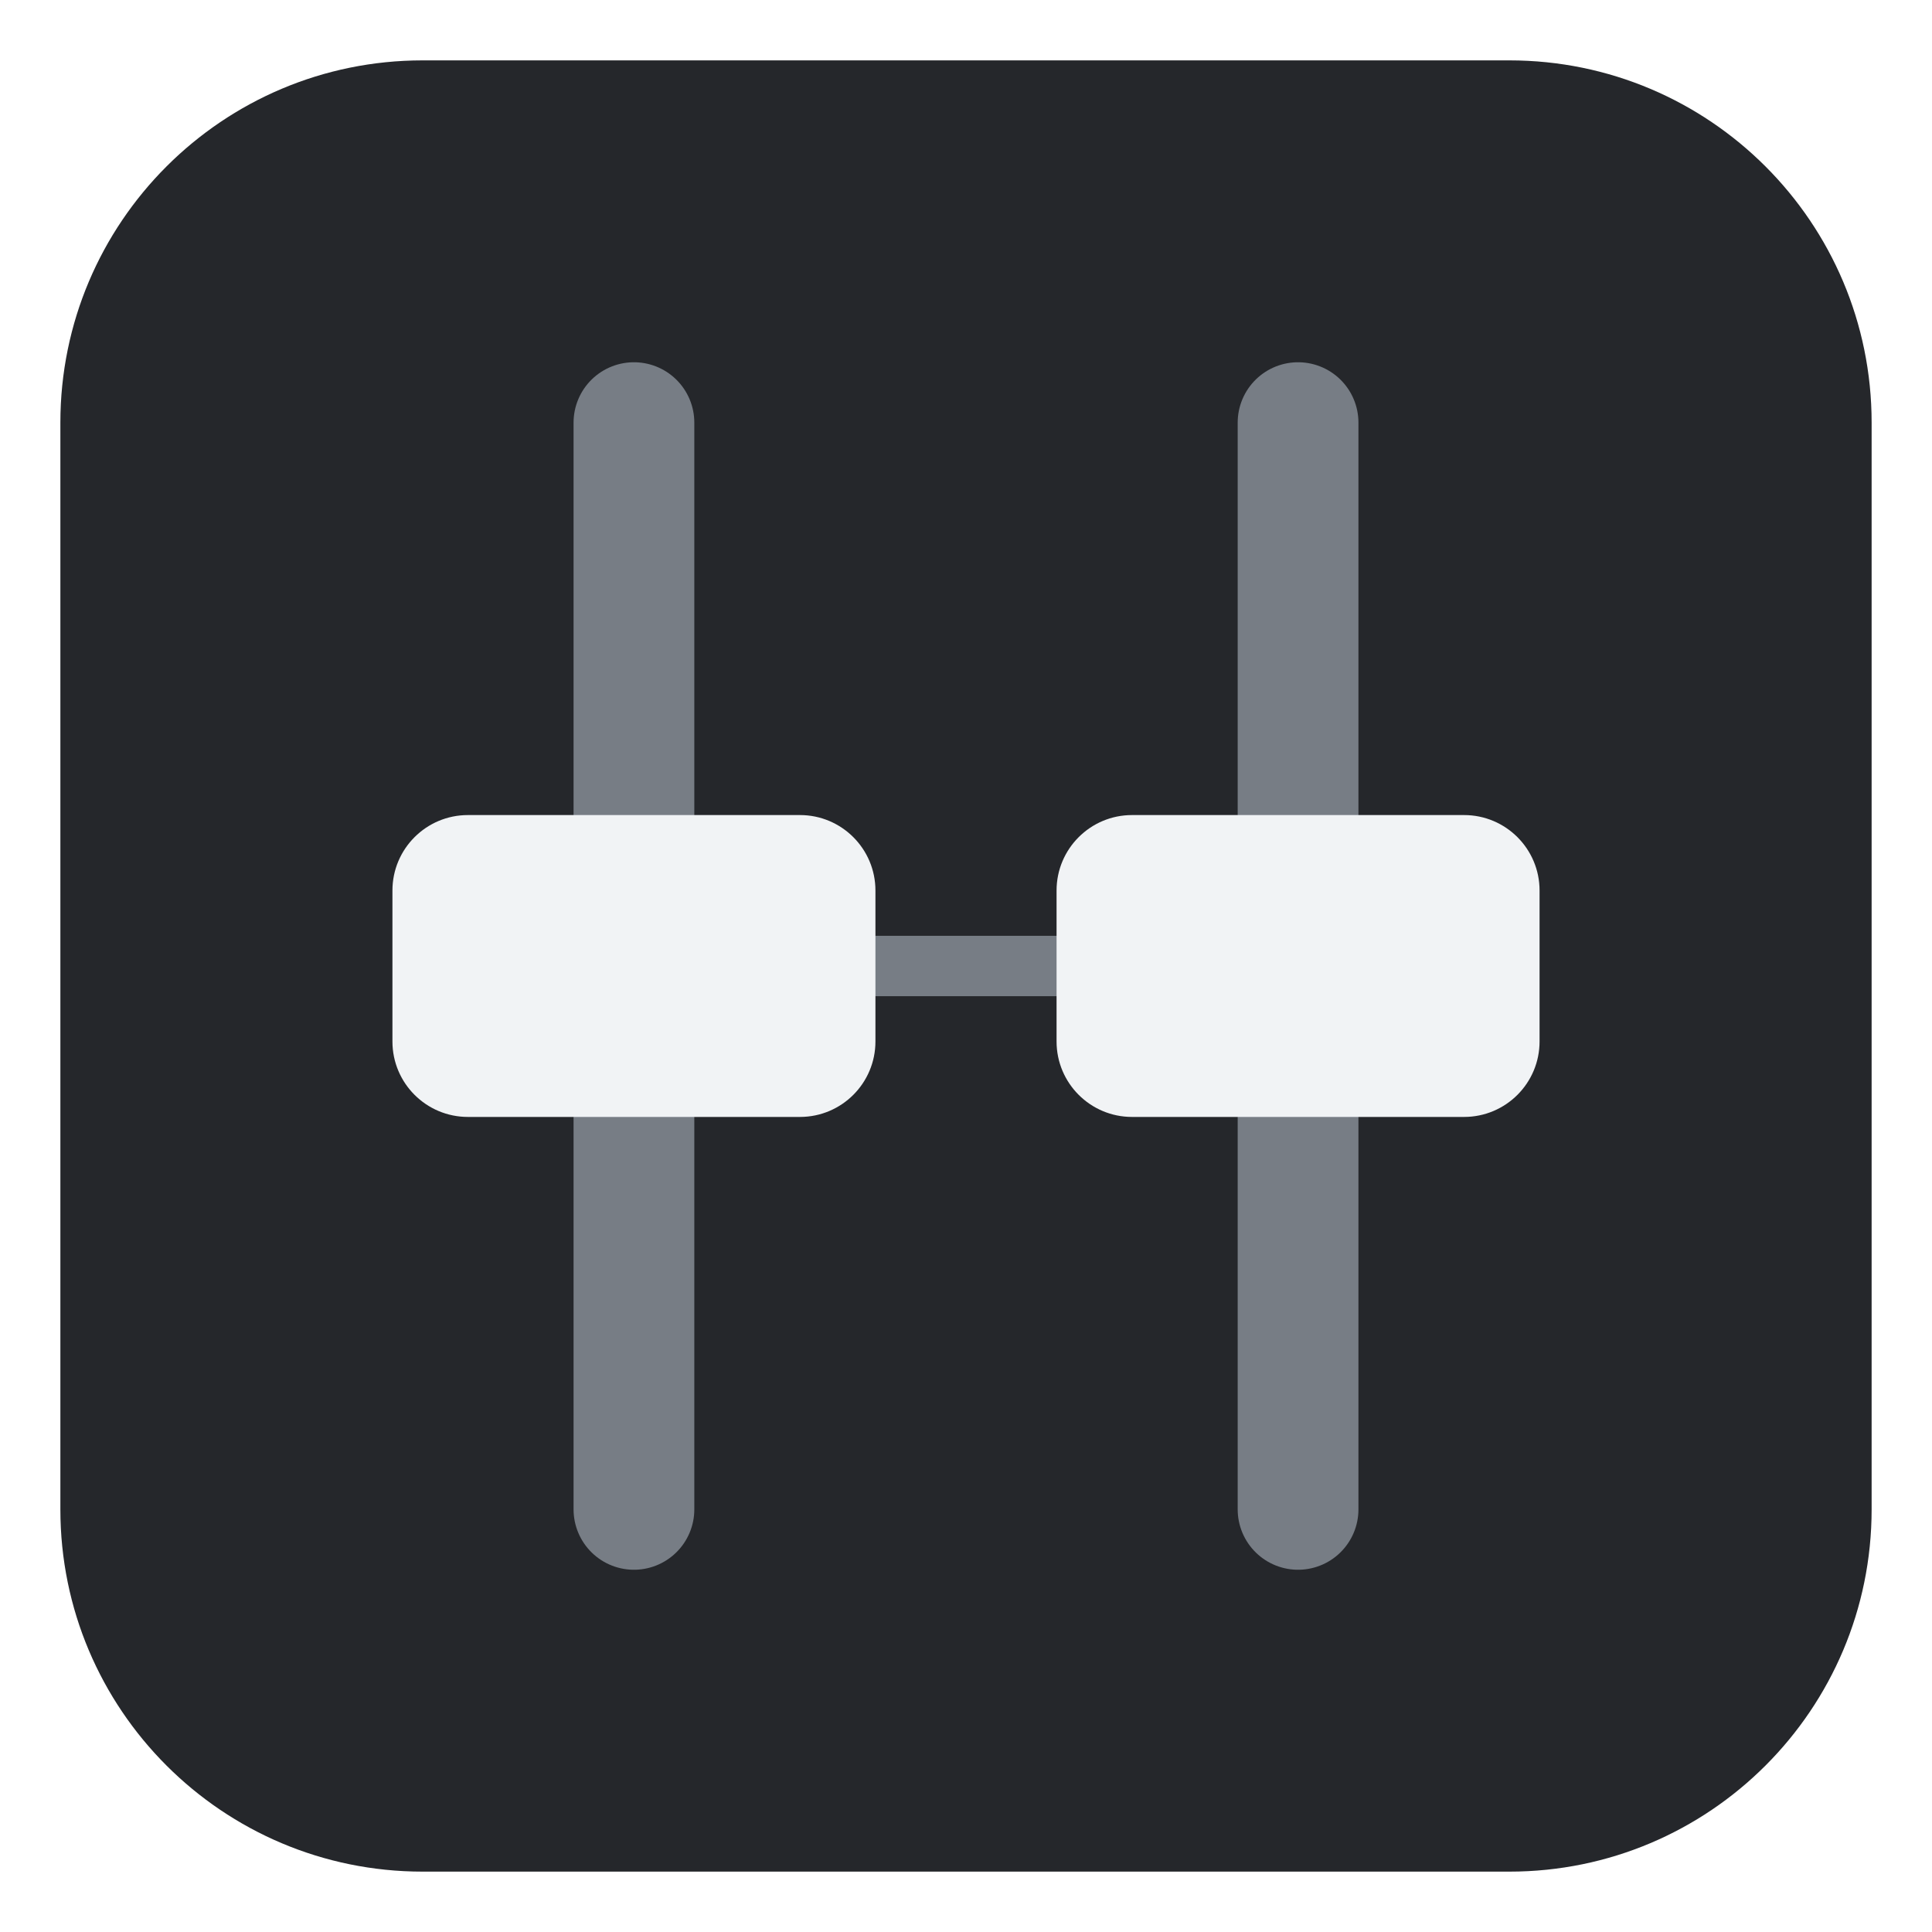
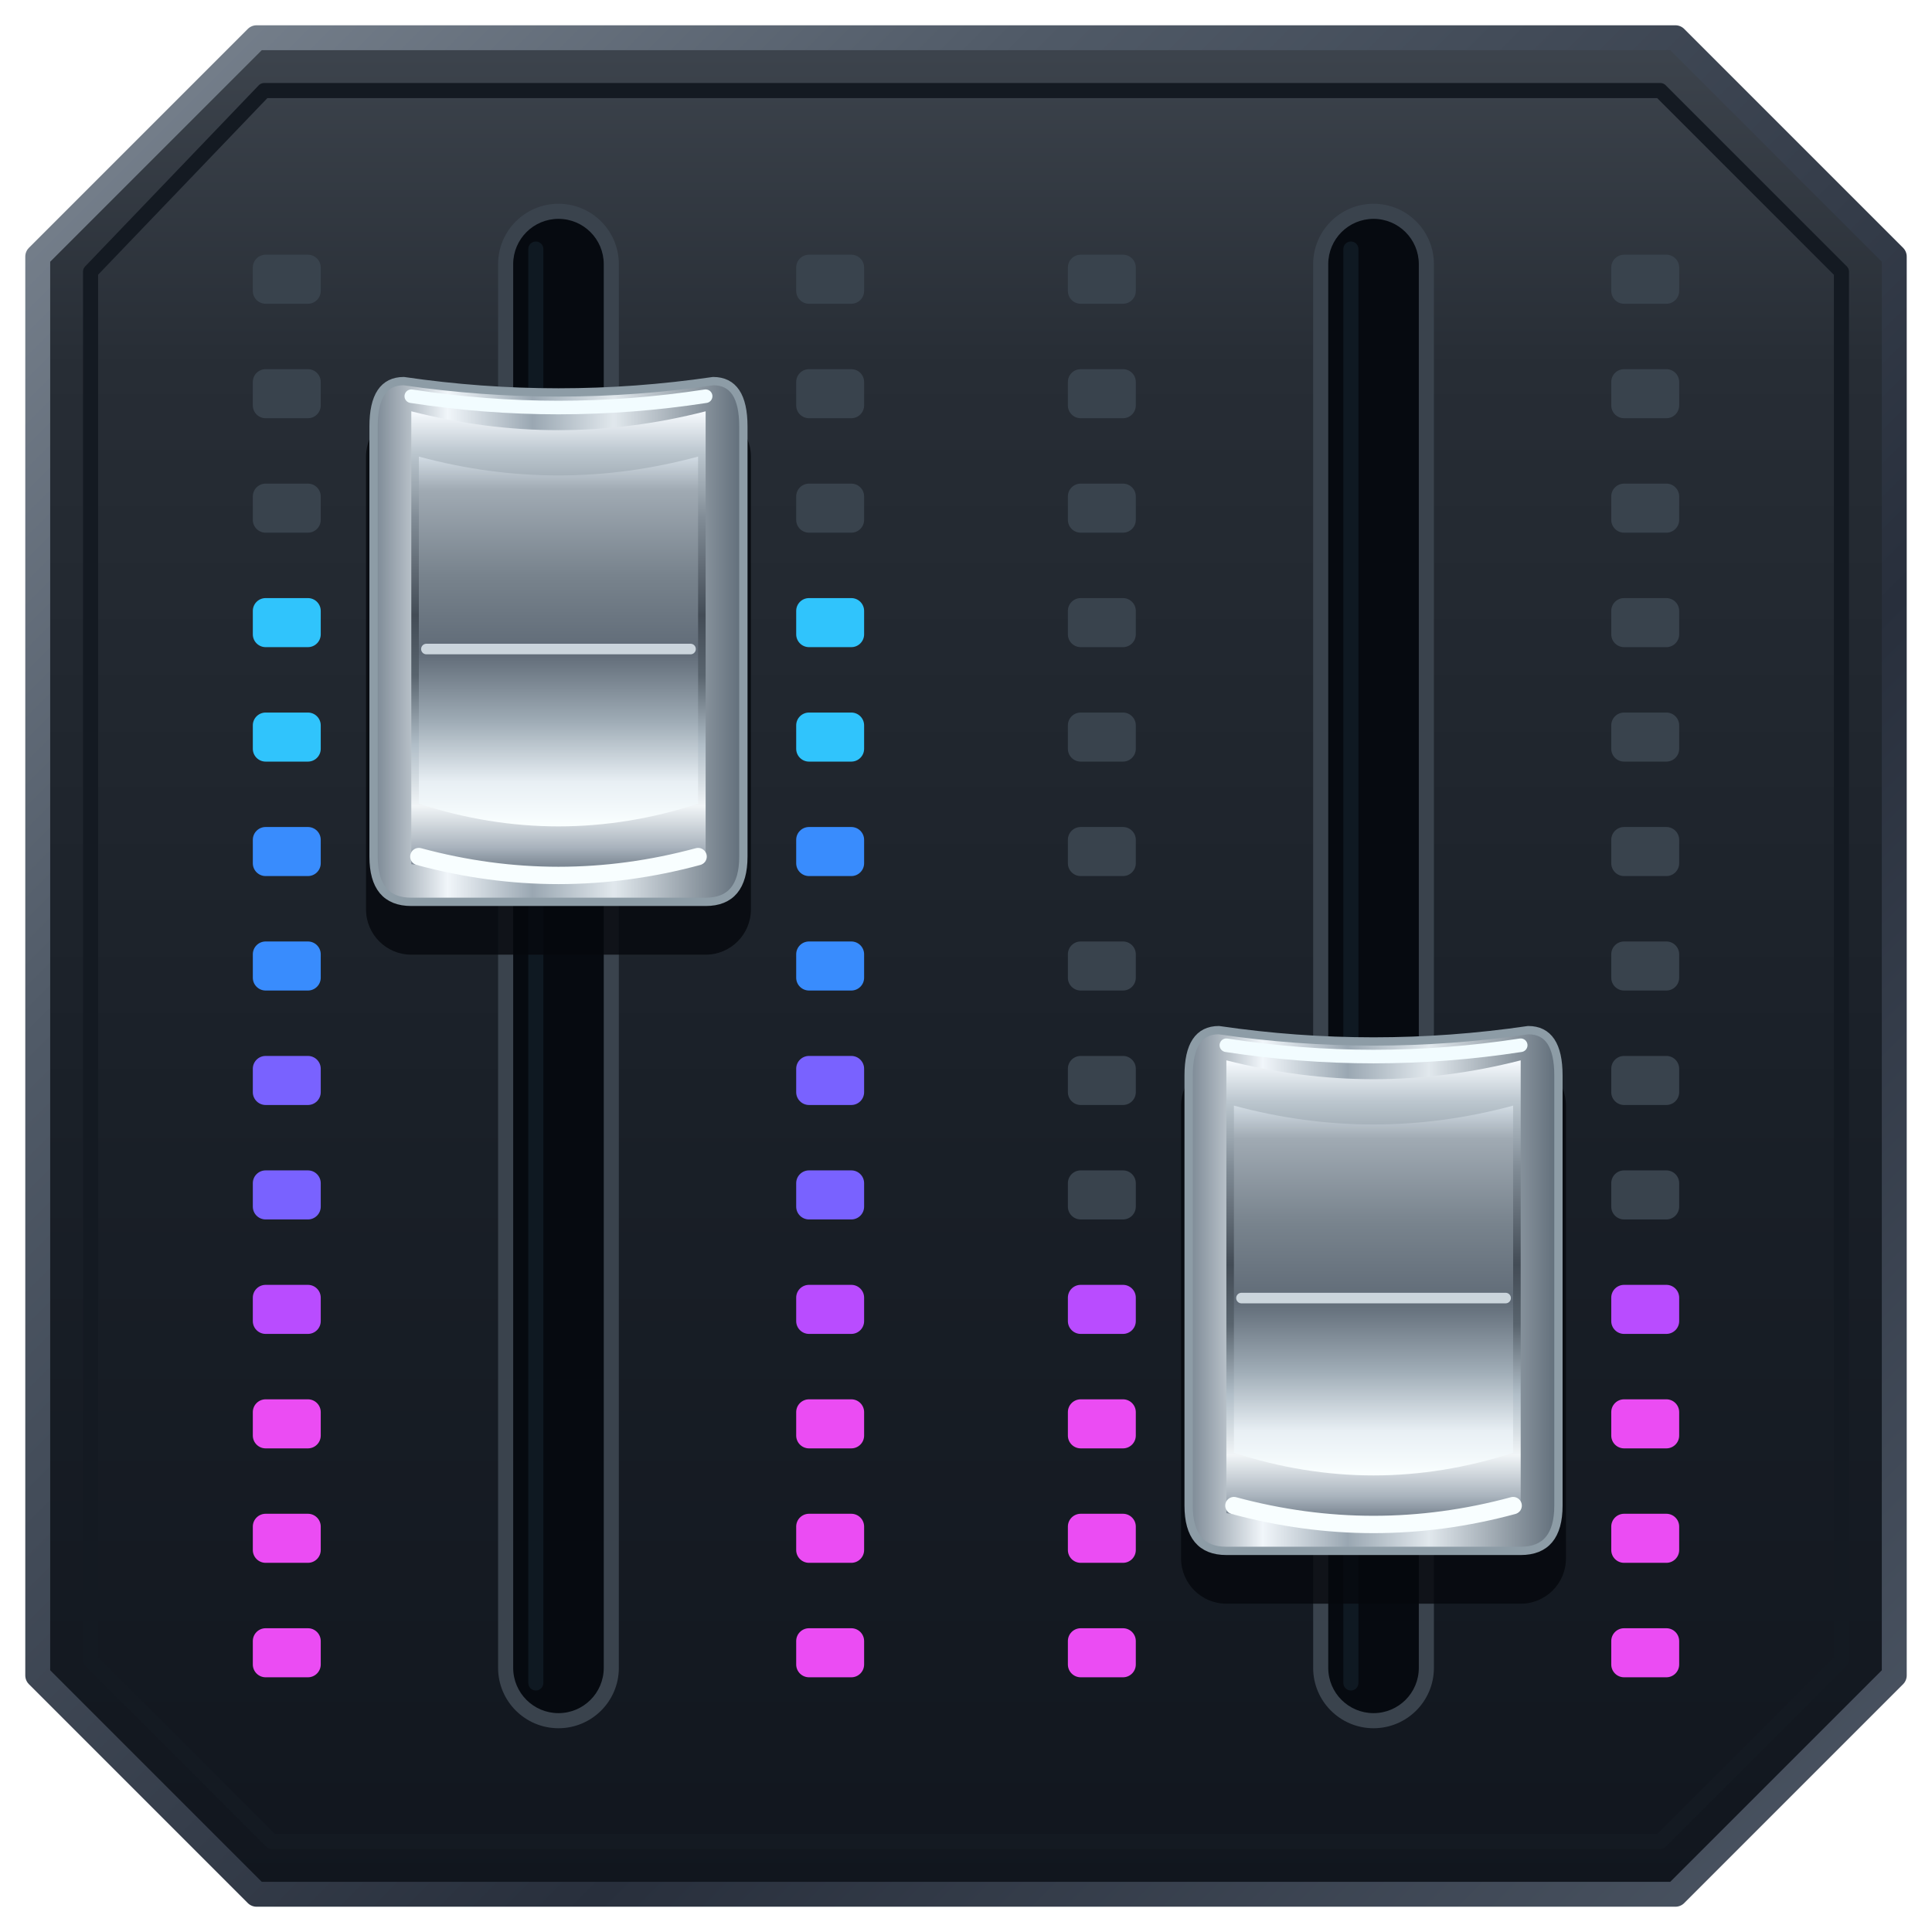
- <svg xmlns="http://www.w3.org/2000/svg" viewBox="0 0 64 64">
-   <rect x="2" y="2" width="60" height="60" rx="12" fill="#25272B" />
-   <path d="M21 14v36m22-36v36" fill="none" stroke="#777D85" stroke-width="4" stroke-linecap="round" />
-   <path d="M21 32h22" fill="none" stroke="#777D85" stroke-width="2" />
-   <g fill="#F1F3F5">
-     <rect x="13" y="27" width="16" height="10" rx="2.5" />
-     <rect x="35" y="27" width="16" height="10" rx="2.5" />
+ <svg xmlns="http://www.w3.org/2000/svg" width="256" height="256" viewBox="0 0 256 256">
+   <defs>
+     <linearGradient id="body" x1="0%" y1="0%" x2="0%" y2="100%">
+       <stop offset="0%" stop-color="#3e454e" />
+       <stop offset="18%" stop-color="#272d35" />
+       <stop offset="57%" stop-color="#1a2028" />
+       <stop offset="100%" stop-color="#11161e" />
+     </linearGradient>
+     <linearGradient id="edge" x1="0%" y1="0%" x2="100%" y2="100%">
+       <stop offset="0%" stop-color="#7d8793" />
+       <stop offset="27%" stop-color="#505a67" />
+       <stop offset="65%" stop-color="#282f3c" />
+       <stop offset="100%" stop-color="#4d5765" />
+     </linearGradient>
+     <linearGradient id="black" x1="0%" y1="0%" x2="0%" y2="100%">
+       <stop offset="0%" stop-color="#212932" />
+       <stop offset="42%" stop-color="#10151d" />
+       <stop offset="100%" stop-color="#070b10" />
+     </linearGradient>
+     <linearGradient id="steel" x1="0%" y1="0%" x2="0%" y2="100%">
+       <stop offset="0%" stop-color="#f8fcff" />
+       <stop offset="9%" stop-color="#bbc6ce" />
+       <stop offset="23%" stop-color="#818c96" />
+       <stop offset="44%" stop-color="#434c56" />
+       <stop offset="57%" stop-color="#59646e" />
+       <stop offset="72%" stop-color="#b1bec8" />
+       <stop offset="85%" stop-color="#f1f5f7" />
+       <stop offset="94%" stop-color="#a8b2bc" />
+       <stop offset="100%" stop-color="#65717e" />
+     </linearGradient>
+     <linearGradient id="side" x1="0%" y1="0%" x2="100%" y2="0%">
+       <stop offset="0%" stop-color="#7a8793" />
+       <stop offset="20%" stop-color="#f1f6fa" />
+       <stop offset="43%" stop-color="#9aa7b2" />
+       <stop offset="65%" stop-color="#e1e8ed" />
+       <stop offset="100%" stop-color="#606d79" />
+     </linearGradient>
+     <linearGradient id="face" x1="0%" y1="0%" x2="0%" y2="100%">
+       <stop offset="0%" stop-color="#d2dce4" />
+       <stop offset="9%" stop-color="#a0aab3" />
+       <stop offset="32%" stop-color="#78838d" />
+       <stop offset="53%" stop-color="#606b77" />
+       <stop offset="72%" stop-color="#a0adb7" />
+       <stop offset="88%" stop-color="#e8eff4" />
+       <stop offset="100%" stop-color="#faffff" />
+     </linearGradient>
+     <linearGradient id="flatcap" x1="0%" y1="0%" x2="0%" y2="100%">
+       <stop offset="0%" stop-color="#f7fbfe" />
+       <stop offset="17%" stop-color="#cbd5dd" />
+       <stop offset="36%" stop-color="#8896a2" />
+       <stop offset="62%" stop-color="#9daab5" />
+       <stop offset="83%" stop-color="#f2f6fa" />
+       <stop offset="100%" stop-color="#b9c6ce" />
+     </linearGradient>
+     <linearGradient id="cyan" x1="0%" y1="0%" x2="0%" y2="100%">
+       <stop offset="0%" stop-color="#8dfcff" />
+       <stop offset="100%" stop-color="#1b9efb" />
+     </linearGradient>
+     <linearGradient id="pink" x1="0%" y1="0%" x2="0%" y2="100%">
+       <stop offset="0%" stop-color="#fa99ff" />
+       <stop offset="100%" stop-color="#a742f5" />
+     </linearGradient>
+     <linearGradient id="neon" x1="0%" y1="0%" x2="0%" y2="100%">
+       <stop offset="0%" stop-color="#72f5f1" />
+       <stop offset="55%" stop-color="#3c9cf9" />
+       <stop offset="100%" stop-color="#d457ed" />
+     </linearGradient>
+   </defs>
+   <path d="M 34 5 H 222 L 251 34 V 222 L 222 251 H 34 L 5 222 V 34 Z" fill="url(#body)" stroke="url(#edge)" stroke-width="3.3" stroke-linejoin="round" stroke-linecap="round" />
+   <path d="M 35 12 H 220 L 244 36 V 220 L 220 244 H 36 L 12 220 V 36 Z" fill="none" stroke="#141a22" stroke-width="2" stroke-linejoin="round" stroke-linecap="round" />
+   <rect x="66" y="27" width="16" height="202" rx="8" fill="#3a434d" />
+   <rect x="68" y="29" width="12" height="198" rx="6" fill="#060a10" />
+   <rect x="70" y="32" width="2" height="192" rx="1" fill="#0f1922" />
+   <rect x="33.5" y="33.75" width="9" height="6.5" rx="1.7" fill="#39434d" />
+   <rect x="33.5" y="48.917" width="9" height="6.5" rx="1.7" fill="#39434d" />
+   <rect x="33.5" y="64.083" width="9" height="6.5" rx="1.7" fill="#39434d" />
+   <rect x="33.5" y="79.25" width="9" height="6.5" rx="1.7" fill="#30c4fc" />
+   <rect x="33.5" y="94.417" width="9" height="6.5" rx="1.7" fill="#30c4fc" />
+   <rect x="33.5" y="109.583" width="9" height="6.5" rx="1.7" fill="#398cfd" />
+   <rect x="33.5" y="124.75" width="9" height="6.5" rx="1.7" fill="#398cfd" />
+   <rect x="33.5" y="139.917" width="9" height="6.5" rx="1.7" fill="#7962ff" />
+   <rect x="33.5" y="155.083" width="9" height="6.5" rx="1.7" fill="#7962ff" />
+   <rect x="33.5" y="170.25" width="9" height="6.5" rx="1.7" fill="#b94cff" />
+   <rect x="33.5" y="185.417" width="9" height="6.5" rx="1.7" fill="#eb4cf3" />
+   <rect x="33.5" y="200.583" width="9" height="6.5" rx="1.7" fill="#eb4cf3" />
+   <rect x="33.5" y="215.75" width="9" height="6.5" rx="1.7" fill="#eb4cf3" />
+   <rect x="105.5" y="33.75" width="9" height="6.5" rx="1.7" fill="#39434d" />
+   <rect x="105.5" y="48.917" width="9" height="6.5" rx="1.7" fill="#39434d" />
+   <rect x="105.5" y="64.083" width="9" height="6.5" rx="1.7" fill="#39434d" />
+   <rect x="105.5" y="79.25" width="9" height="6.5" rx="1.7" fill="#30c4fc" />
+   <rect x="105.5" y="94.417" width="9" height="6.5" rx="1.7" fill="#30c4fc" />
+   <rect x="105.5" y="109.583" width="9" height="6.5" rx="1.7" fill="#398cfd" />
+   <rect x="105.5" y="124.75" width="9" height="6.5" rx="1.7" fill="#398cfd" />
+   <rect x="105.5" y="139.917" width="9" height="6.5" rx="1.7" fill="#7962ff" />
+   <rect x="105.5" y="155.083" width="9" height="6.5" rx="1.7" fill="#7962ff" />
+   <rect x="105.5" y="170.25" width="9" height="6.5" rx="1.7" fill="#b94cff" />
+   <rect x="105.5" y="185.417" width="9" height="6.5" rx="1.7" fill="#eb4cf3" />
+   <rect x="105.5" y="200.583" width="9" height="6.5" rx="1.7" fill="#eb4cf3" />
+   <rect x="105.5" y="215.75" width="9" height="6.5" rx="1.7" fill="#eb4cf3" />
+   <g transform="translate(74 85)">
+     <rect x="-25.5" y="-30.5" width="51" height="72" rx="6" fill="#05080c" opacity=".8" />
+     <path d="M -20.5 -34.5 Q 0 -31.5 20.5 -34.5 Q 24.5 -34.5 24.5 -28.5 V 28.5 Q 24.5 34.5 19.5 34.5 H -19.5 Q -24.5 34.5 -24.5 28.5 V -28.5 Q -24.5 -34.5 -20.5 -34.5 Z" fill="url(#side)" stroke="#8d9ca6" stroke-width="1.1" stroke-linejoin="round" stroke-linecap="round" />
+     <path d="M -19.5 -30.5 Q 0 -25.5 19.5 -30.5 V 29.5 Q 0 32.5 -19.5 29.5 Z" fill="url(#steel)" />
+     <path d="M -18.5 -24.5 Q 0 -19.5 18.5 -24.5 L 18.5 21.5 Q 0 27.5 -18.5 21.5 Z" fill="url(#face)" />
+     <path d="M -19.5 -32.5 Q 0 -29.5 19.5 -32.5" fill="none" stroke="#f2fcff" stroke-width="1.8" stroke-linejoin="round" stroke-linecap="round" />
+     <path d="M -18.5 28.5 Q 0 33.5 18.5 28.5" fill="none" stroke="#f8feff" stroke-width="2.3" stroke-linejoin="round" stroke-linecap="round" />
+     <path d="M -17.5 1 H 17.5" fill="none" stroke="#dce6ed" stroke-width="1.4" stroke-linejoin="round" stroke-linecap="round" opacity=".86" />
+   </g>
+   <rect x="174" y="27" width="16" height="202" rx="8" fill="#3a434d" />
+   <rect x="176" y="29" width="12" height="198" rx="6" fill="#060a10" />
+   <rect x="178" y="32" width="2" height="192" rx="1" fill="#0f1922" />
+   <rect x="141.5" y="33.75" width="9" height="6.5" rx="1.7" fill="#39434d" />
+   <rect x="141.5" y="48.917" width="9" height="6.5" rx="1.7" fill="#39434d" />
+   <rect x="141.5" y="64.083" width="9" height="6.5" rx="1.7" fill="#39434d" />
+   <rect x="141.5" y="79.25" width="9" height="6.5" rx="1.7" fill="#39434d" />
+   <rect x="141.5" y="94.417" width="9" height="6.5" rx="1.7" fill="#39434d" />
+   <rect x="141.5" y="109.583" width="9" height="6.5" rx="1.7" fill="#39434d" />
+   <rect x="141.5" y="124.75" width="9" height="6.5" rx="1.7" fill="#39434d" />
+   <rect x="141.5" y="139.917" width="9" height="6.5" rx="1.7" fill="#39434d" />
+   <rect x="141.5" y="155.083" width="9" height="6.5" rx="1.7" fill="#39434d" />
+   <rect x="141.5" y="170.25" width="9" height="6.5" rx="1.7" fill="#b94cff" />
+   <rect x="141.5" y="185.417" width="9" height="6.5" rx="1.7" fill="#eb4cf3" />
+   <rect x="141.5" y="200.583" width="9" height="6.5" rx="1.7" fill="#eb4cf3" />
+   <rect x="141.5" y="215.75" width="9" height="6.5" rx="1.7" fill="#eb4cf3" />
+   <rect x="213.5" y="33.75" width="9" height="6.5" rx="1.7" fill="#39434d" />
+   <rect x="213.5" y="48.917" width="9" height="6.5" rx="1.7" fill="#39434d" />
+   <rect x="213.5" y="64.083" width="9" height="6.5" rx="1.7" fill="#39434d" />
+   <rect x="213.5" y="79.25" width="9" height="6.5" rx="1.7" fill="#39434d" />
+   <rect x="213.5" y="94.417" width="9" height="6.5" rx="1.7" fill="#39434d" />
+   <rect x="213.5" y="109.583" width="9" height="6.5" rx="1.7" fill="#39434d" />
+   <rect x="213.5" y="124.75" width="9" height="6.5" rx="1.7" fill="#39434d" />
+   <rect x="213.5" y="139.917" width="9" height="6.5" rx="1.7" fill="#39434d" />
+   <rect x="213.5" y="155.083" width="9" height="6.5" rx="1.7" fill="#39434d" />
+   <rect x="213.5" y="170.25" width="9" height="6.5" rx="1.7" fill="#b94cff" />
+   <rect x="213.5" y="185.417" width="9" height="6.5" rx="1.7" fill="#eb4cf3" />
+   <rect x="213.5" y="200.583" width="9" height="6.5" rx="1.7" fill="#eb4cf3" />
+   <rect x="213.5" y="215.75" width="9" height="6.5" rx="1.7" fill="#eb4cf3" />
+   <g transform="translate(182 171)">
+     <rect x="-25.5" y="-30.5" width="51" height="72" rx="6" fill="#05080c" opacity=".8" />
+     <path d="M -20.5 -34.5 Q 0 -31.5 20.5 -34.5 Q 24.5 -34.5 24.5 -28.5 V 28.5 Q 24.5 34.5 19.5 34.5 H -19.5 Q -24.5 34.5 -24.5 28.5 V -28.5 Q -24.5 -34.5 -20.5 -34.5 Z" fill="url(#side)" stroke="#8d9ca6" stroke-width="1.1" stroke-linejoin="round" stroke-linecap="round" />
+     <path d="M -19.5 -30.5 Q 0 -25.5 19.5 -30.5 V 29.5 Q 0 32.5 -19.5 29.5 Z" fill="url(#steel)" />
+     <path d="M -18.5 -24.5 Q 0 -19.5 18.5 -24.5 L 18.5 21.5 Q 0 27.5 -18.5 21.5 Z" fill="url(#face)" />
+     <path d="M -19.5 -32.5 Q 0 -29.5 19.5 -32.5" fill="none" stroke="#f2fcff" stroke-width="1.8" stroke-linejoin="round" stroke-linecap="round" />
+     <path d="M -18.5 28.5 Q 0 33.5 18.5 28.5" fill="none" stroke="#f8feff" stroke-width="2.3" stroke-linejoin="round" stroke-linecap="round" />
+     <path d="M -17.5 1 H 17.5" fill="none" stroke="#dce6ed" stroke-width="1.4" stroke-linejoin="round" stroke-linecap="round" opacity=".86" />
  </g>
</svg>
